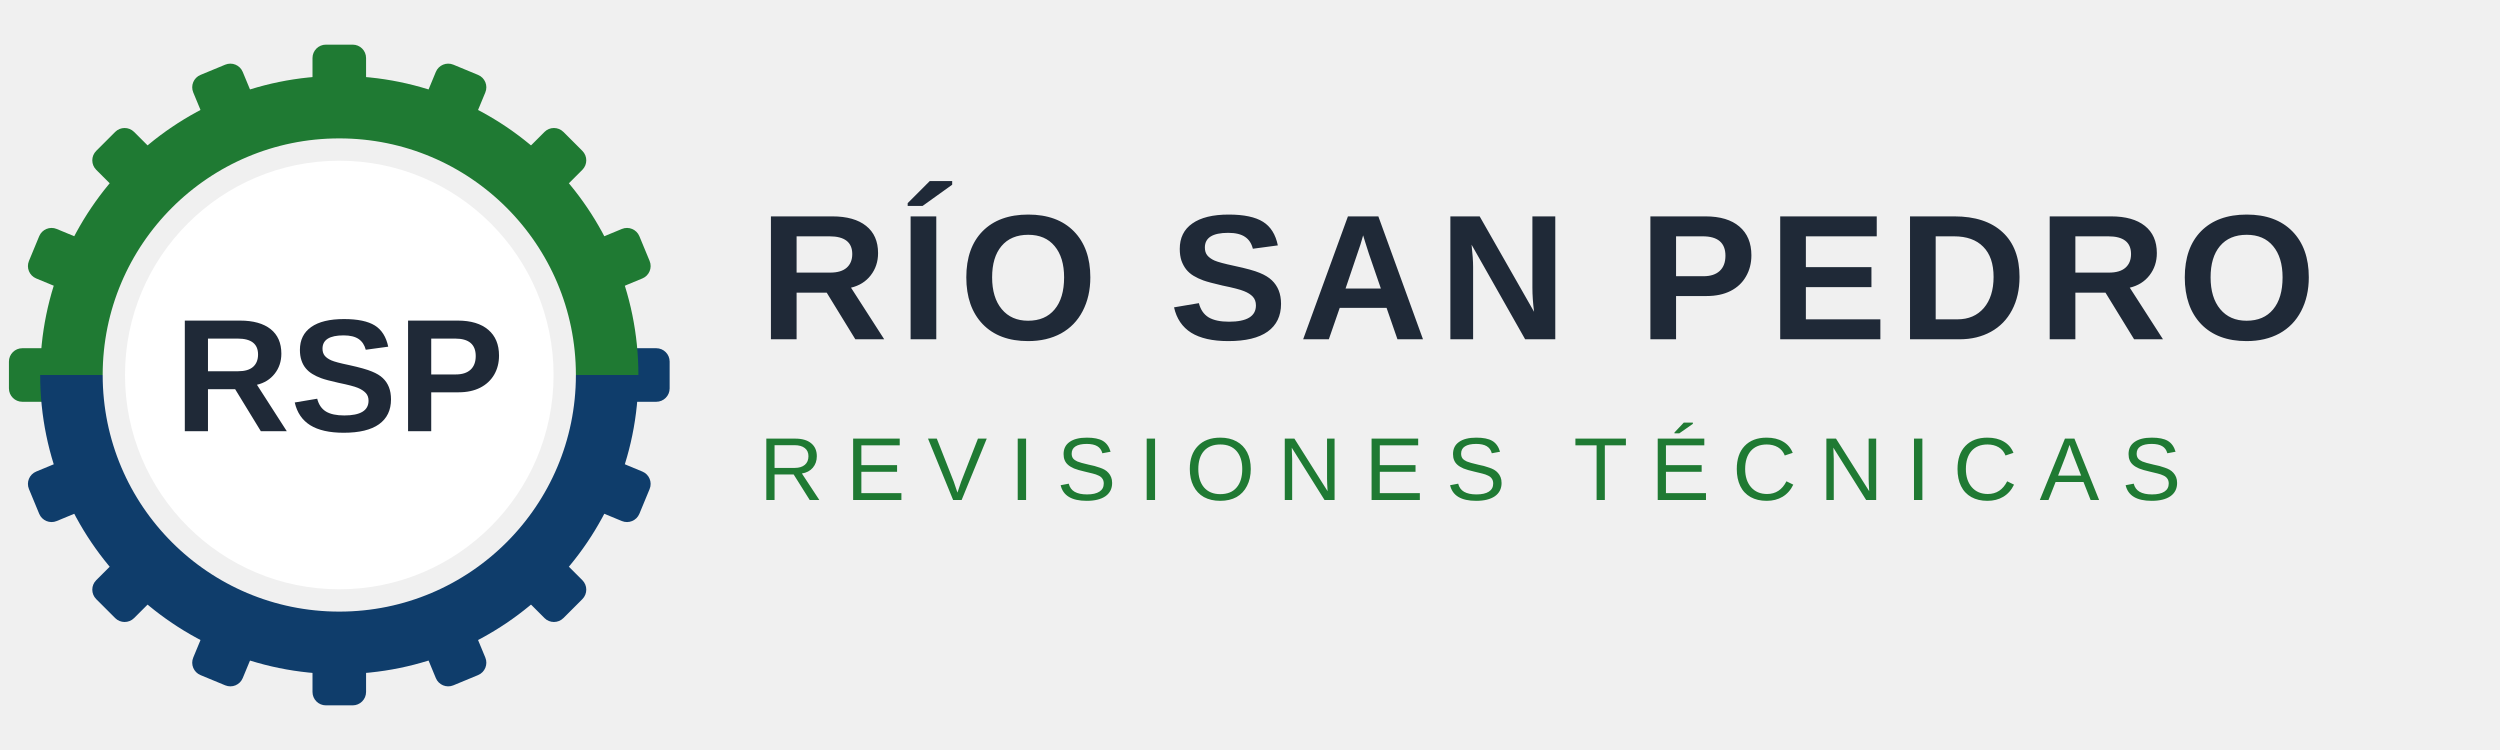
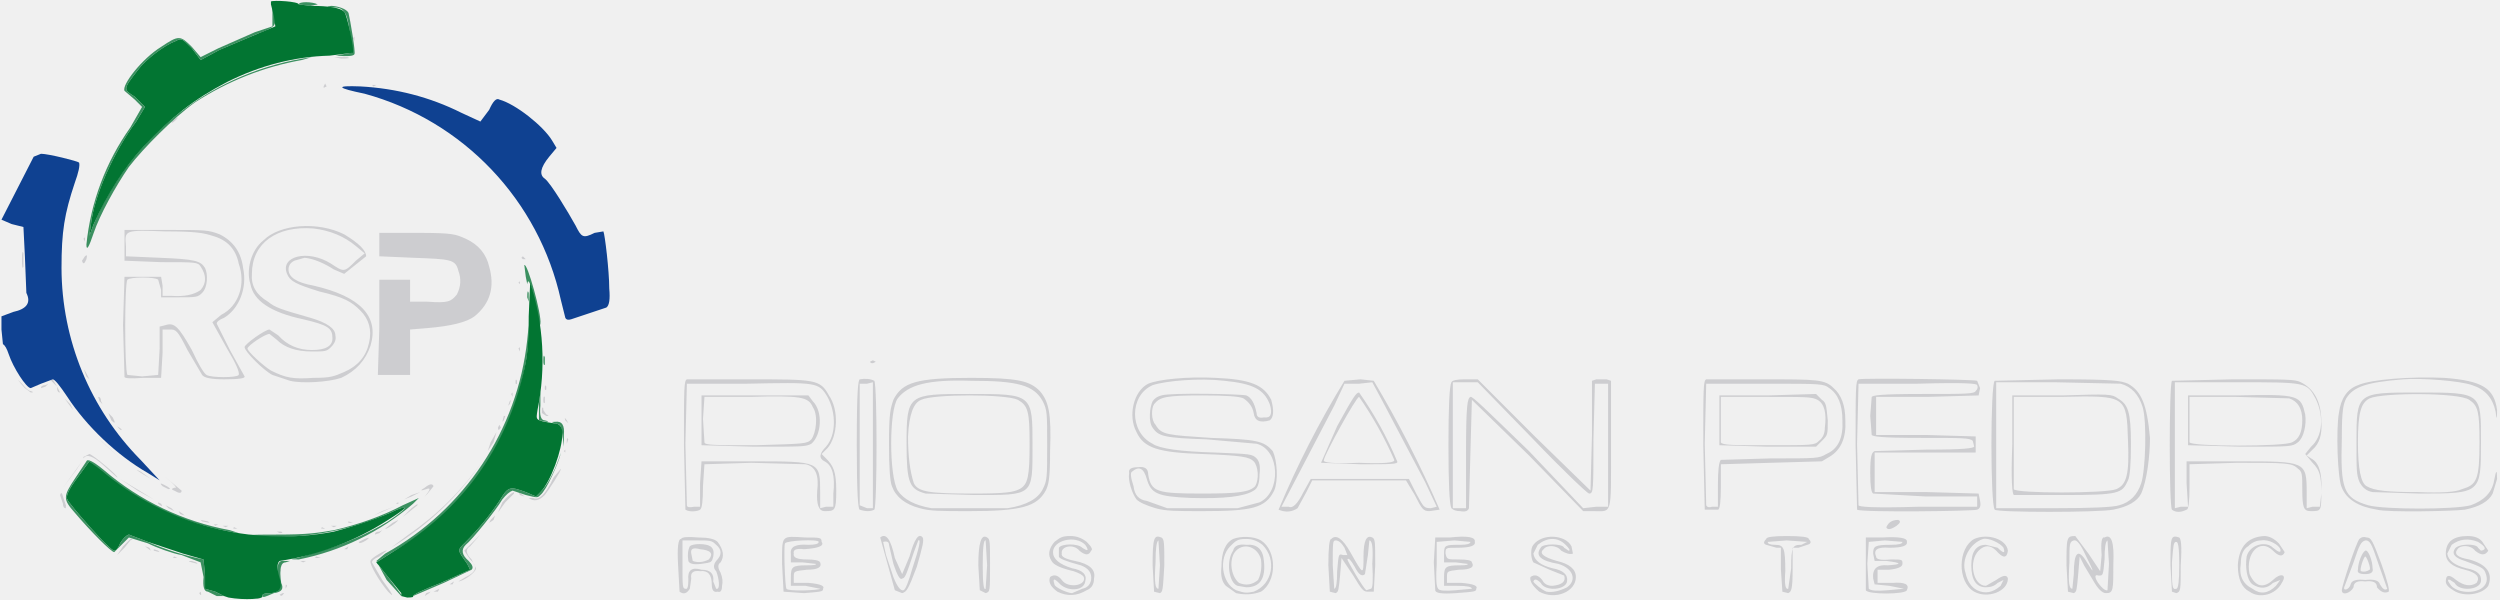
- <svg xmlns="http://www.w3.org/2000/svg" viewBox="0 0 280 84" width="280" height="84">
-   <g transform="translate(38 42)">
-     <g transform="rotate(-90)">
-       <rect x="-3.0" y="-37" width="6" height="7" rx="1.5" fill="#1F7A33" />
-     </g>
-     <g transform="rotate(-67.5)">
-       <rect x="-3.0" y="-37" width="6" height="7" rx="1.5" fill="#1F7A33" />
-     </g>
-     <g transform="rotate(-45)">
-       <rect x="-3.0" y="-37" width="6" height="7" rx="1.5" fill="#1F7A33" />
-     </g>
-     <g transform="rotate(-22.5)">
-       <rect x="-3.0" y="-37" width="6" height="7" rx="1.5" fill="#1F7A33" />
-     </g>
-     <g transform="rotate(0)">
-       <rect x="-3.0" y="-37" width="6" height="7" rx="1.5" fill="#1F7A33" />
-     </g>
-     <g transform="rotate(22.5)">
-       <rect x="-3.0" y="-37" width="6" height="7" rx="1.5" fill="#1F7A33" />
-     </g>
-     <g transform="rotate(45)">
-       <rect x="-3.0" y="-37" width="6" height="7" rx="1.5" fill="#1F7A33" />
-     </g>
-     <g transform="rotate(67.5)">
-       <rect x="-3.0" y="-37" width="6" height="7" rx="1.5" fill="#1F7A33" />
-     </g>
-     <g transform="rotate(90)">
-       <rect x="-3.0" y="-37" width="6" height="7" rx="1.5" fill="#0F3D6B" />
-     </g>
-     <g transform="rotate(112.5)">
-       <rect x="-3.0" y="-37" width="6" height="7" rx="1.5" fill="#0F3D6B" />
-     </g>
-     <g transform="rotate(135)">
-       <rect x="-3.0" y="-37" width="6" height="7" rx="1.5" fill="#0F3D6B" />
-     </g>
-     <g transform="rotate(157.5)">
-       <rect x="-3.0" y="-37" width="6" height="7" rx="1.5" fill="#0F3D6B" />
-     </g>
-     <g transform="rotate(180)">
-       <rect x="-3.0" y="-37" width="6" height="7" rx="1.5" fill="#0F3D6B" />
-     </g>
-     <g transform="rotate(202.5)">
-       <rect x="-3.0" y="-37" width="6" height="7" rx="1.5" fill="#0F3D6B" />
-     </g>
-     <g transform="rotate(225)">
-       <rect x="-3.0" y="-37" width="6" height="7" rx="1.5" fill="#0F3D6B" />
-     </g>
-     <g transform="rotate(247.5)">
-       <rect x="-3.0" y="-37" width="6" height="7" rx="1.5" fill="#0F3D6B" />
-     </g>
-     <path d="M -30 0 A 30 30 0 0 1 30 0" fill="none" stroke="#1F7A33" stroke-width="7" />
-     <path d="M 30 0 A 30 30 0 0 1 -30 0" fill="none" stroke="#0F3D6B" stroke-width="7" />
-     <circle r="24" fill="#FFFFFF" />
-     <text text-anchor="middle" y="6.3" font-family="Arial, Helvetica, sans-serif" font-weight="700" font-size="18" fill="#1F2937">RSP</text>
-   </g>
-   <g transform="translate(85 42)">
-     <text y="-4" font-family="Arial, Helvetica, sans-serif" font-weight="700" font-size="20" fill="#1F2937" letter-spacing="1.2">RÍO SAN PEDRO</text>
-     <text y="14" font-family="Arial, Helvetica, sans-serif" font-weight="500" font-size="10" fill="#1F7A33" letter-spacing="2.5">REVISIONES TÉCNICAS</text>
+ <svg xmlns="http://www.w3.org/2000/svg" width="1707" height="409" viewBox="0 0 1707 409">
+   <g style="display:inline">
+     <path d="m176 408 2 1h-1q-3 0-1-1m15-2 2-1h1q-2 3-3 1m100-1 3-1-1 1-3 2zm-154-1-1-2zq1 4-1 1m129-1c-6-7-13-19-12-21 0-2 11-8 11-7l-5 4q-5 2-5 4l7 12q11 15 4 8m457 0q-7-5-5-10 4-3 8 2c4 6 17 4 15-2q-1-2-7-4-13-3-15-7-4-6 2-13c4-3 5-4 11-4q6 0 11 4 5 5 3 6-2 5-8 0c-4-5-13-3-12 2q-1 3 9 5 15 3 13 12 0 6-5 8-10 6-20 1m17-2q5-1 6-6 1-7-7-10-15-4-15-6v-6c2-3 13-3 16 0q6 4 2-2c-7-7-22-3-22 5q0 7 13 11 11 2 9 9c-1 7-13 7-18 1q-5-5-3 1c0 2 9 6 12 6zm105 3-7-5q-4-4-3-13 0-15 8-19c5-2 14-2 19 1 11 7 11 28 0 35q-8 3-17 1m12-1c13-5 16-22 6-32q-5-4-11-4c-6 0-7 1-11 5-8 8-6 25 4 30 6 2 7 2 12 1m-11-4c-6-2-8-17-3-24q1-5 9-4 11-1 12 11 2 18-12 18zm14-4q3-6 2-14c-2-8-11-12-17-6-5 5-4 17 2 22q7 3 13-2m192 8q-7-6-6-10 4-3 8 2 2 4 7 4 10-1 8-7l-10-4-11-5c-2-3-2-10 0-12 6-8 22-7 26 1l1 5q-3 1-8-2c-3-4-10-4-12-1q-5 4 9 8 13 3 13 11c0 10-14 16-25 10m19-3c7-5 4-13-6-16q-18-3-12-11c1-3 15-3 16 0l3 2q2 0-2-4t-9-4-10 4l-3 6q1 7 13 10 11 2 10 9c-1 6-15 7-18 1q-4-4-5-1c0 1 6 6 9 7q6 1 14-3m278 3c-12-7-11-30 0-36 9-4 22 0 23 8q-1 8-8 0-6-6-12 0c-7 7-4 24 5 24l7-4q7-5 8-1c0 9-14 14-23 9m18-4 2-4-4 2q-3 3-8 3-10 0-10-15 0-14 10-14l8 2q6 6 4 0c-2-3-10-7-14-6-9 3-15 14-12 23q2 9 8 12 8 4 16-3m170 4q-8-4-8-18 1-19 18-20 5 0 10 5l4 6q-2 5-8-1c-9-9-19 2-16 16q6 13 16 4c5-5 10-4 6 2-4 8-15 11-22 6m18-4 3-4-5 2q-6 6-14 1c-4-3-5-12-4-19 2-8 13-11 18-6q6 5 5 1c-1-3-8-7-13-6q-5 0-9 4-5 3-5 12-2 12 8 17 8 6 16-2m121 3q-5-3-5-6 0-7 7-1 8 6 14 2 4-6-8-9-13-3-13-11 0-12 15-12 7 0 10 4l4 6q-3 5-9 0c-3-4-10-4-12-1q-4 5 8 7 18 5 13 18c-4 6-17 8-24 3m19-1q6-4 3-11c-1-3-3-4-14-8q-10-3-7-8c2-4 15-4 16-1l2 2q6-1-2-6-10-4-18 2l-3 6q1 7 13 10 11 2 10 9c-1 6-15 7-18 1l-3-2q-3-1 0 3c3 5 14 7 21 3m-1398 2 4-2-1 2zm168 0-1-18q-1-18 2-18 1-2 12-1 10 0 13 3 6 8 2 14-3 2 0 7 2 5 1 9 0 5-3 4-4 1-4-5 0-10-8-9-7-1-6 5l-1 7q-3 5-7 2m6-8q-1-10 9-7 9 0 8 8l2 5c3 1 2-7 0-12q-3-3 0-7 6-6 0-11c-3-3-4-3-13-3h-10v17c0 14 0 16 2 16q2 1 2-6m0-13q-1-6 1-10c2-2 11-2 14 0q3 2 2 7c-1 4-1 4-8 5q-8 1-9-2m14-1q5-6-6-7-7-2-6 3l1 5q5 2 11-1m51 22-1-19c0-20-1-19 16-18 10 0 11 0 11 3q3 4-12 5-8-1-7 3-1 4 9 4 8 0 9 2 2 5-9 5c-9 1-9 1-9 5v4h10q12 1 10 4c0 2-1 2-13 3zm25-2-10-2h-10v-6c0-7 1-8 11-8q7 0 6-1l-9-1h-8v-6q-1-7 12-6 7 0 7-2c0-2-22-1-23 1s0 30 1 31c1 2 23 1 23 0m51 1-10-36q6-5 10 14l5 11 5-12q5-18 9-13c1 2 0 6-4 20-6 16-7 17-10 18zm12-15q7-21 4-19l-3 8c-5 15-6 18-8 18q-2 2-6-10l-3-13q0-3-4-2l2 9 5 15q4 10 7 9 2-1 6-15m46 15-1-17q0-23 6-19c2 1 2 3 2 19 0 18 0 18-3 19zm5-17-1-17q-2-1-2 17t2 16zm114 18-1-18c0-19 1-21 6-19 2 1 2 4 2 19-1 17-1 18-3 19zm4-18-1-17q-2 1-2 15c-1 15 0 18 2 18zm116 18-1-18q0-18 2-18 5-5 13 9c9 16 9 16 9 3q0-16 6-13c2 1 2 3 2 19l-1 18h-4c-3 0-4-1-10-11l-8-12-1 12c-1 10-1 11-3 12zm29-19q1-16-2-16l-1 10-2 13q-3 3-7-5-4-7-5-5c0 1 11 20 13 21l3-1q2 0 1-17m-24 5c1-12 1-12 4-11h3l-2-5q-3-5-6-5c-2 0-2 1-2 17l1 16q2 0 2-12m67 13-1-19 1-17h10q18-2 17 3 1 4-12 4c-8 0-8 0-8 4 1 4 1 4 9 4q9 0 9 2 3 5-9 5c-8 1-8 1-8 5v4h10q12 1 10 4c0 2-1 2-14 3q-14 1-14-2m25-1q0-2-10-2h-9v-6c0-7 1-8 11-8q6 0 5-1l-8-1h-8v-6c0-6 1-6 11-6q7 0 7-2l-11-1-12 1v15q-1 15 1 17 1 2 12 1zm212 2-1-15v-15h-3l-7-2q-3-1 0-4 0-2 14-2 15 0 15 2 3 3-1 4l-6 2h-4v15c0 14-1 15-3 16zm6-16c0-15 1-16 7-16l4-2-14-1-13 1q0 2 5 2c6 0 7 2 7 18q-1 13 2 12zm51 15v-36h11q18-1 17 3 1 4-12 4-12-1-9 6 0 3 10 2c8 0 8 0 8 3q0 3-9 4h-8v9h10q13-1 10 5c-1 3-27 3-28 0m26-1-10-2-10-1-1-4q-1-10 10-9 15-1-1-3h-8l-1-5c0-5 1-6 12-6q8 0 8-2l-12-1-11 1-1 15 1 17q2 2 13 1zm112 2-1-18c0-19 0-20 6-20l9 12 8 12 1-11q-1-13 2-12 7-4 6 18c0 18 0 20-5 20q-4 0-9-9l-6-10-3-6-1 12c-1 11-1 12-3 13zm28-19-1-16q-2 1-2 13c-1 11-1 11-4 11q-3-1-2 2c1 3 6 9 8 8zm-24 7q0-23 9-8 8 13-1-5-5-11-8-10c-3 1-3 2-3 15-1 15 0 18 2 18zm67 12-1-18c0-19 0-21 6-19 1 1 2 4 1 19 0 17 0 18-3 19zm5-18c0-14-1-16-2-16-2 0-2 2-3 14 0 16 0 19 3 18q2 0 2-16m111 17c0-3 10-33 12-35q2-2 5-1c3 0 4 2 10 18q6 17 5 19-4 2-8-3 0-5-8-4-8-1-8 4c-2 4-8 6-8 2m6-4q1-4 10-3 9-1 10 3 3 5 5 3l-6-17c-5-15-6-16-9-16-3 1-4 3-8 15l-6 16c-2 4 3 3 4-1m5-10c0-5 3-12 5-13s5 7 5 12q1 4-5 4t-5-3m8 0c1-1-2-9-3-9s-4 9-3 10q3 1 6-1M195 401q0-3 1-1l-1 2zm112-2 3-2-1 2zm11-5q11-5 3-12l-4-6 9-9 2-2-7 8q-5 3 1 9l3 6c0 3-9 9-12 9zm-126-5 3-3q2-1 0 0zq-1 3-1 0m-60-5q-4-1 0-1l3 1 1 1zm74-1h4l-2 1zm-86-3 2 1h-1q-3 0-1-1m97 0 3 1h-2q-3 0-1-1m-43-2 2-2zq-3 0 0-1M60 364l-13-15zm20 15 4-6 5-5q3 0 0 1l-4 5zq-1 1 0 0m25-3v-1l3 1 1 1zm130-1 3-2-1 2zm-136-2 3 1 1 2zm168 1 12-9a198 198 0 0 0 51-51 200 200 0 0 1-63 60m-22-4 4-2q5-2 1 1-5 3-5 1m11-5q0-2 3-2l2-1-2 2zm-67-2h3q2 1-1 1zm-21-1h5zm41 0h5zm-49-2 2 1h-1q-3 0-1-1m60 0 2 1h-1q-3 0-1-1m43 1 5-4 4-2c-1 2-9 7-9 6m1025-1q2-5 8-5 3 1-1 4-6 4-7 1m-1136-1h4l-2 1zm74 0h4l-2 1zm-80-1h3l-2 1zm87 0h3zm-95-2-1-1 5 1 1 1zm100 0 3 1h-2q-2 0-1-1m97-1 3-3-1 3-3 2zm-60-2 6-6q5-4 4-2zm-152-2-1-2 3 2 1 1zm138-2 8-3-14 6zm82-6q5-6 8-7v1l-6 6-5 7zm-228 4-2-2 4 2 2 2zm353 1-1-44c0-39 0-44 2-45h42c46 0 49 0 55 11 7 10 6 28-1 36l-4 4 3 3c5 5 7 9 7 22 0 14-1 14-8 14q-6 0-5-14 2-16-8-18l-37-1-32 1-1 15q0 15-2 16c-1 1-7 2-10 0m10-18 1-15h35c46 0 46 0 46 21v11l4-1h5v-9q2-18-6-22-6-3 1-10c7-8 7-23 1-34-6-10-7-10-55-9h-41l-1 41 1 42q0 2 5 1h4zm1-26v-34h73l3 4c7 7 6 23-1 29-4 2-5 2-39 2zm75-4c3-4 5-16 1-22-3-7-8-8-43-7h-31l-1 15 1 16c0 2 7 2 35 2 34-1 35-1 38-4m33 48c-1 0-2-10-2-44 0-39 1-44 2-45q6-1 10 1c2 3 2 85 0 88q-4 2-10 0m9-44v-43l-4 1h-5v83l5 2h4zm32 43q-15-4-19-15-2-5-2-29c0-21 1-24 3-30 6-12 16-15 53-15 32 0 40 2 47 9 6 7 8 15 7 41 0 19-1 23-3 27-6 11-17 14-52 14-20 0-27 0-34-2m60 0q19-3 24-13c3-6 3-8 3-30s0-24-3-30c-6-11-17-14-49-14-30-1-43 3-50 12-6 8-6 53 0 63q6 9 23 12zm-56-10c-11-3-13-7-13-34 0-34 1-34 43-34 43 0 43 0 43 35s1 34-40 34zm64-3c6-3 7-9 7-31s-1-26-8-30c-8-4-58-4-66 0q-8 3-9 25 0 20 4 32c3 6 11 7 41 7 22 0 27-1 31-3m93 13q-10-3-13-6c-3-4-6-13-5-18q-1-4 6-4 7-1 7 5c2 12 6 13 37 13 25 0 32-1 36-5 3-5 2-14-1-17s-8-4-35-5c-30-1-40-4-45-15-6-11-2-28 8-33 7-3 27-5 46-4 24 1 33 5 38 15q3 11-1 14-10 3-11-5-1-6-7-10-4-2-28-2c-25 0-29 1-33 6-2 3-2 11 1 14 4 7 8 7 38 9 31 1 36 2 42 9 3 6 4 20 1 27-6 12-15 14-49 14-18 0-25 0-32-2m56 0 15-4c15-7 14-36-2-40l-34-3c-29-1-33-2-37-8-3-4-2-14 0-18q2-3 6-4c6-2 54-1 58 0q5 2 7 12 0 4 5 3 7 1 4-9c-4-10-11-14-31-16-17-2-40 0-49 3-16 7-16 32 0 40q7 5 43 6c24 1 25 1 28 4q3 3 2 11 0 9-4 11-9 6-43 5c-23-1-27-3-30-13q-3-11-10-5-2 1 1 10 1 9 9 10l14 5zm28 1a646 646 0 0 1 45-88l11-1 9 1a765 765 0 0 1 45 88l-7 1c-4 0-5-1-10-11l-6-10h-64l-4 8-6 11q-6 4-13 1m17-12 5-9h67l5 10c5 9 5 10 10 10l4-1-8-17-29-55-7-13-9 1h-10l-7 15-36 69h5q4 2 10-10m12-20 11-25c11-20 13-23 15-23a247 247 0 0 1 26 47c1 2-4 2-25 2zm50-2a256 256 0 0 0-24-43c-2 0-24 40-24 43q-2 3 24 2 25 1 24-2m39 33q-2-4-2-43t2-43q1-2 9-2h9l38 38 39 38 1-38v-37l3-1h7l3 1v44c0 49 1 45-12 45h-7l-37-38-39-38-1 36-1 38q-1 3-6 2-4 0-6-2m10-38c0-33 1-37 3-38 1-1 11 9 40 37l37 39 9-1h8v-84h-9l-1 38c0 35 0 37-3 37-1 0-17-15-39-38l-37-38h-17v86h9zm163 39-1-44c0-39 0-44 2-45h38c38 0 43 0 49 6q8 7 8 22 1 18-11 25l-5 3-35 1-34 1v15q0 16-2 16zm9-17q0-15 2-17l34-1c32 0 33 0 38-3q12-5 11-23 0-16-9-22c-4-3-5-3-44-3h-40l-1 41 1 42q1 2 4 1h4zm1-27v-34h33l33-1 4 4c3 2 3 4 4 14 0 10 0 10-4 14l-4 4h-33zm68-3q4-3 4-9 2-15-5-19c-4-2-7-2-35-2h-31v31c1 2 8 2 32 2 31 0 32 0 35-3m26 47-1-44c0-39 0-44 2-45 3-1 79 0 81 1l2 5-1 5-35 1h-35v26h34l34 1v11h-69v27h36l35 1 1 5q1 5-2 6c-1 1-79 2-82 0m82-5v-4h-35l-36-2q-2-1-2-14c0-12 1-14 3-15l35-1c27 0 32-1 33-2l-1-4c-2-2-7-2-35-2-29 0-33-1-34-2l-1-13 1-13c1-1 5-2 35-2 29 0 35 0 36-2q2-2 1-4c0-1-6-2-41-1h-40l-1 41 1 42c0 1 9 2 41 1h40zm12 5c-3-3-3-86 0-88l44-1c38 0 42 1 47 3 9 5 13 14 15 37 0 12-2 29-6 38q-4 8-19 11c-11 2-79 2-81 0m85-3q11-3 15-15c3-9 4-42 1-52q-4-13-15-16l-45-1h-40v86h39q39 0 45-2m-72-7c-1-1-2-9-1-35v-33h34c32-1 34-1 38 2 7 4 9 9 9 31q0 21-2 25c-4 9-6 10-44 10zm70-4c7-3 9-10 8-33-1-31-1-31-46-30h-32v63c1 3 63 3 70 0m38 14c-2-3-2-85 0-88l42-1c37 0 42 0 46 2q14 7 14 27 1 13-6 19l-4 4 3 2q8 4 7 22c0 14 0 14-7 14-5 0-6-2-6-15 0-10 0-12-3-14-4-4-8-4-42-4l-32 1v15q0 16-2 16-6 3-10 0m10-18v-15h36c45 0 46 0 46 21v11l4-1h5l1-9c0-12-1-16-6-21l-5-6 4-5c8-7 9-21 3-33-6-11-6-11-54-11h-42v86l4-1h5zm1-26v-34h34c42-1 43 0 46 13 1 7-1 16-5 19s-4 3-39 3zm71-2q7-3 7-15t-9-15l-36-1h-32v31c1 3 65 3 70 0m58 46q-19-3-24-15c-3-6-4-40-2-51q2-15 13-19c9-4 36-6 59-5 26 2 34 7 36 22q0 10-1 1-3-14-16-18c-8-3-35-5-47-4-25 2-34 5-39 13-2 4-3 8-3 27-1 35 1 41 18 46 11 3 59 3 70 0q14-5 16-17 2-11 2-1l-3 10q-4 8-19 11c-7 1-53 2-60 0M43 344l-2-6q1-3 2 1l2 6v2q-2 0-2-3m65 0v-1l2 1q2 3-2 0m164 0 2-1zq-3 0 0-1m-178-8-12-8 23 14zm182 6 5-3 6-2-6 3zm14-2q6-7 1-5-6 2-1-1 5-4 6-1l-4 5zm71 1h3q6 3 14-14l5-6c0 2-8 14-11 18q-6 6-11 2m-6-2-1-2 3 2 1 1zm1265-2q-6-1-9-7c-2-5-2-8-2-27 0-34 0-34 42-34 44 0 43 0 43 34 0 35 0 35-42 35zm61-2c10-3 12-6 12-32 0-21-1-25-7-29-7-5-59-5-68-1-6 3-8 10-8 30q0 27 6 30c5 3 14 4 35 4q24 1 30-2m-1562 1q-3-1 0-2 4 1-7-8l12 10q0 3-5 0m-76-2 13-18-4 6zm68-1q-3-3 1-1 6 3 3 3zm-13-8q-8-5-2-2l7 5zm-27-6q-11-10-14-5v-1l4-2c2 0 21 16 19 16zm16-1-4-4zl4 4zm-17-15-3-3 16 15zm315 6 1-1v2zm-50-6 4-7-2 7-4 6zm52-1q0-3 1-1l-1 3zm-302-4-3-3zl3 3zm-5-6q-3-3 0 0l3 2q0 2-3-2m260 1 1-2 1 2q-2 3-2 0m46-5q-1-3 1 0l1 2zm-333-2-3-4zl3 4zm23 2-2-5 3 3q3 6-1 2m267 1 1-4h1l-1 3zm35-3h4zm-8-3v-3q1-2 1 1l2 3q3 1 0 1zm-323-6-3-4 4 4 2 4zm300 1 1-3 1-1-1 3zm-279-3-1-3q2 0 2 3l1 2zm303-1q0-3 1-2v4q-1 1-1-2m-22-4 1-1v3zm-284-2q-1-3 0 0l1 2zm-48-2q-8-9-2-3 4 5 6 5 3 1 0 1zm22-1-4-4q-2-1 1-1zl2 4q-2 0-2-3m333 0q0-3 1-1v2q-1 1-1-1m-344 0q0-2 3-2l2-1-2 2zm324-4q0-3 1-1v2q-1 1-1-1m-154-1-12-4c-6-3-19-16-19-19 0-2 14-12 17-12l6 4q9 10 23 10t14-8c0-7-3-9-20-13q-33-7-36-24c-3-9 0-23 9-30 11-11 37-13 55-4q15 9 15 15l-15 12-7-3q-11-7-20-8l-7 2q-4 2-4 6 0 8 17 11 48 11 39 41-5 15-20 22c-9 3-27 4-35 2m37-6q14-6 17-20 3-13-6-22c-6-6-11-9-28-13-16-5-20-7-22-12-5-12 14-17 30-7 9 6 9 6 17-2l6-5-6-5q-12-10-29-12c-25-2-42 10-42 31q-1 12 11 19c5 4 8 5 29 11q17 5 17 12 1 4-3 8c-3 3-4 3-13 3q-16 0-24-8l-5-4c-3 0-15 8-15 10s11 12 16 15c10 5 15 6 29 5 12 0 14-1 21-4m-176 3q-3-8 0-2l2 4zm26 0-1-35 1-33h25l1 6v7h6q13 1 20-4 6-7 0-16c-2-3-3-3-27-3l-25-1v-21h28c28 0 29 0 37 3q14 7 16 23c3 14-3 28-13 34q-5 2-5 4l9 18 10 18q1 2-14 2-13 0-15-3l-10-17c-7-14-8-14-12-14h-5v16l-1 17H98q-14 1-13-1m23-1 1-18v-15l4-1c6-2 9 1 18 17q7 15 10 17c3 2 21 2 22 0q1-3-8-18l-10-18 6-5c12-6 17-21 12-35q-3-15-18-19c-6-2-12-3-32-3-28-1-28-1-27 10v7l23 1c24 1 28 2 31 7 2 4 2 13-2 17-3 3-4 3-16 3h-12v-5l-2-7c-2-2-19-2-21 0s-2 62 0 65l10 1zm151-32v-33h21v15h12c14 1 16 0 20-5q4-8 1-16c-2-8-5-8-31-9l-23-1v-16h26c25 0 26 1 33 4q13 6 16 19 6 21-10 34-8 6-32 8l-12 1v31h-22zm110 22q0-5 1-2v5zm225 1 2-1 2 1q-3 2-4 0m-240-9 1-1v3zm0-45 1-1v2zM15 177q0-7 1-4v9q-1 3-1-5m41 1 2-3q2-2 1 2-2 5-3 1m300-2 1-1 2 2h-2zM57 163l1-1v3zm281-43-3-3zl3 4zM117 83l3-2q3-2 0 1t-3 1m104-24 1-2 1 2-2 1zm33-1h3l-2 1zm-26-19h9q4 1-4 1zm-95-5-3-4zl3 4zm108-8 1-1v3z" style="fill:#cdcdd0" />
+     <path d="m148 407-6-3q-4 0-3-10l-2-10-13-5c-6-1-17-5-23-8l-13-4-5 5-5 5c-2 0-16-14-27-27-8-9-8-11 0-23l8-12q1-3 12 6a183 183 0 0 0 86 41l6 2-6-1a189 189 0 0 1-96-48l-8 11q-9 12-7 15c1 3 29 35 32 35q2 0 4-5 3-5 6-6l13 5a190 190 0 0 0 38 12l1 11v9l7 2 6 3zm31 0q0-2 5-2 10 0 6-11-2-12 4-11h4l-3 1q-5 0-3 14 3 6-5 7c-7 3-7 3-8 2m85-11-7-13 6-5a190 190 0 0 0 97-146l1-10v10a184 184 0 0 1-93 145l-11 7 8 10 9 12v1zm18 11q1-2 19-9l20-9-2-4c-7-10-7-9-1-15q13-13 23-28c6-10 7-10 18-6l7 3 3-3q7-7 13-24l1-3c-1 6-10 26-14 29-2 2-2 2-10 0l-9-3q-3 1-7 6c-4 7-21 28-25 31q-5 5 2 11 4 4 2 6l-19 9zm-79-26 16-5c15-4 33-12 46-20q19-13 6-8a194 194 0 0 1-100 18q-10-1 18-1c21 0 27-1 39-3q26-6 47-17l11-5-4 4a171 171 0 0 1-78 38q-9 0-1-1m181-84c-1-7-1-7-5-8q-4-1 0-1 7-1 6 9v8zm-16-10v-11l1-9v10q-1 10 3 10 4 1 1 1zm2-26v-3 6zm1-15q0-5 1-2v5q-1 1-1-3m-1-13v-4 8zm-2-12-3-15q-4-19-5-12l-1-5-1-8c2-2 12 34 11 40l-1 4zm-8-18q0-6 1-3v6zM59 167a167 167 0 0 1 30-80l8-14-5-5-7-6c-2-4 12-22 25-30 12-8 13-8 21 0l6 7 12-6 25-11 12-4v-8q0-11 1-3c2 11 2 11-11 16l-26 11-13 7-6-8c-7-7-7-7-11-5-8 3-21 13-26 20-10 13-10 13-2 18l7 7-6 10c-15 20-29 51-31 71l-1 7 3-8A190 190 0 0 1 213 39l-7 2q-39 7-73 29c-14 10-35 31-45 44-9 13-20 33-24 45q-5 15-5 8M229 38l11-2-1-13c-2-15-4-18-12-18q-6 0-1-1c4 0 11 2 12 5 1 4 5 27 4 28q-1 2-12 1h-12zM204 3c0-2 9-2 13 0l-5 1z" style="fill:#3b9060" />
+     <path d="M101 323c-21-12-42-32-55-52q-8-12-10-12l-8 3-7 3c-3 0-12-14-15-23q-2-6-4-7l-1-10v-9l8-3q14-3 9-13l-1-25-1-20-8-2-7-3 22-43 5-2c5 0 25 5 26 6q1 3-3 14c-7 21-9 33-9 58a187 187 0 0 0 54 131l13 14zm285-106-3-12A188 188 0 0 0 249 64q-29-6-3-5 37 2 69 18l13 6 6-8q4-9 7-7c11 3 30 18 36 28l3 5-5 6q-9 11-3 15c4 3 16 23 21 32 4 8 5 9 13 5l6-1c1 2 4 27 4 39q1 11-2 13l-24 8q-3 1-4-1" style="fill:#0f4191" />
+     <path d="m156 408-3-1-6-3-7-2v-9l-1-11-14-4-24-8-13-5q-3 1-6 6-2 5-4 5c-3 0-31-32-32-35q-2-3 7-15l8-11 8 6a191 191 0 0 0 159 42c15-4 33-10 43-15q13-5-6 7a188 188 0 0 1-74 28q-3 2 0 12t-7 10q-5 0-5 2c2 2-12 3-23 1m118-1v-2l-9-11-8-10 11-7q72-44 90-125c2-9 3-17 3-36l1-23a170 170 0 0 1 5 87c-1 7-2 7 11 9q6 0 6 7c0 11-8 33-15 40l-3 3-7-3c-11-4-12-4-18 6q-10 15-23 28c-6 6-6 5 1 15l2 4-20 9q-18 7-19 9 1 1-4 1zM62 154c2-20 16-51 31-71l6-10-7-7c-8-5-8-5 2-18 5-7 18-17 26-20 4-2 4-2 11 5l6 8 13-7 26-11 12-5-1-7-2-8V1c2-1 19 0 19 2l8 1q19 0 23 4c2 2 7 26 6 28l-16 2q-36 1-70 18c-23 12-38 24-57 44q-20 22-34 53l-3 8z" style="fill:#027532" />
  </g>
</svg>
